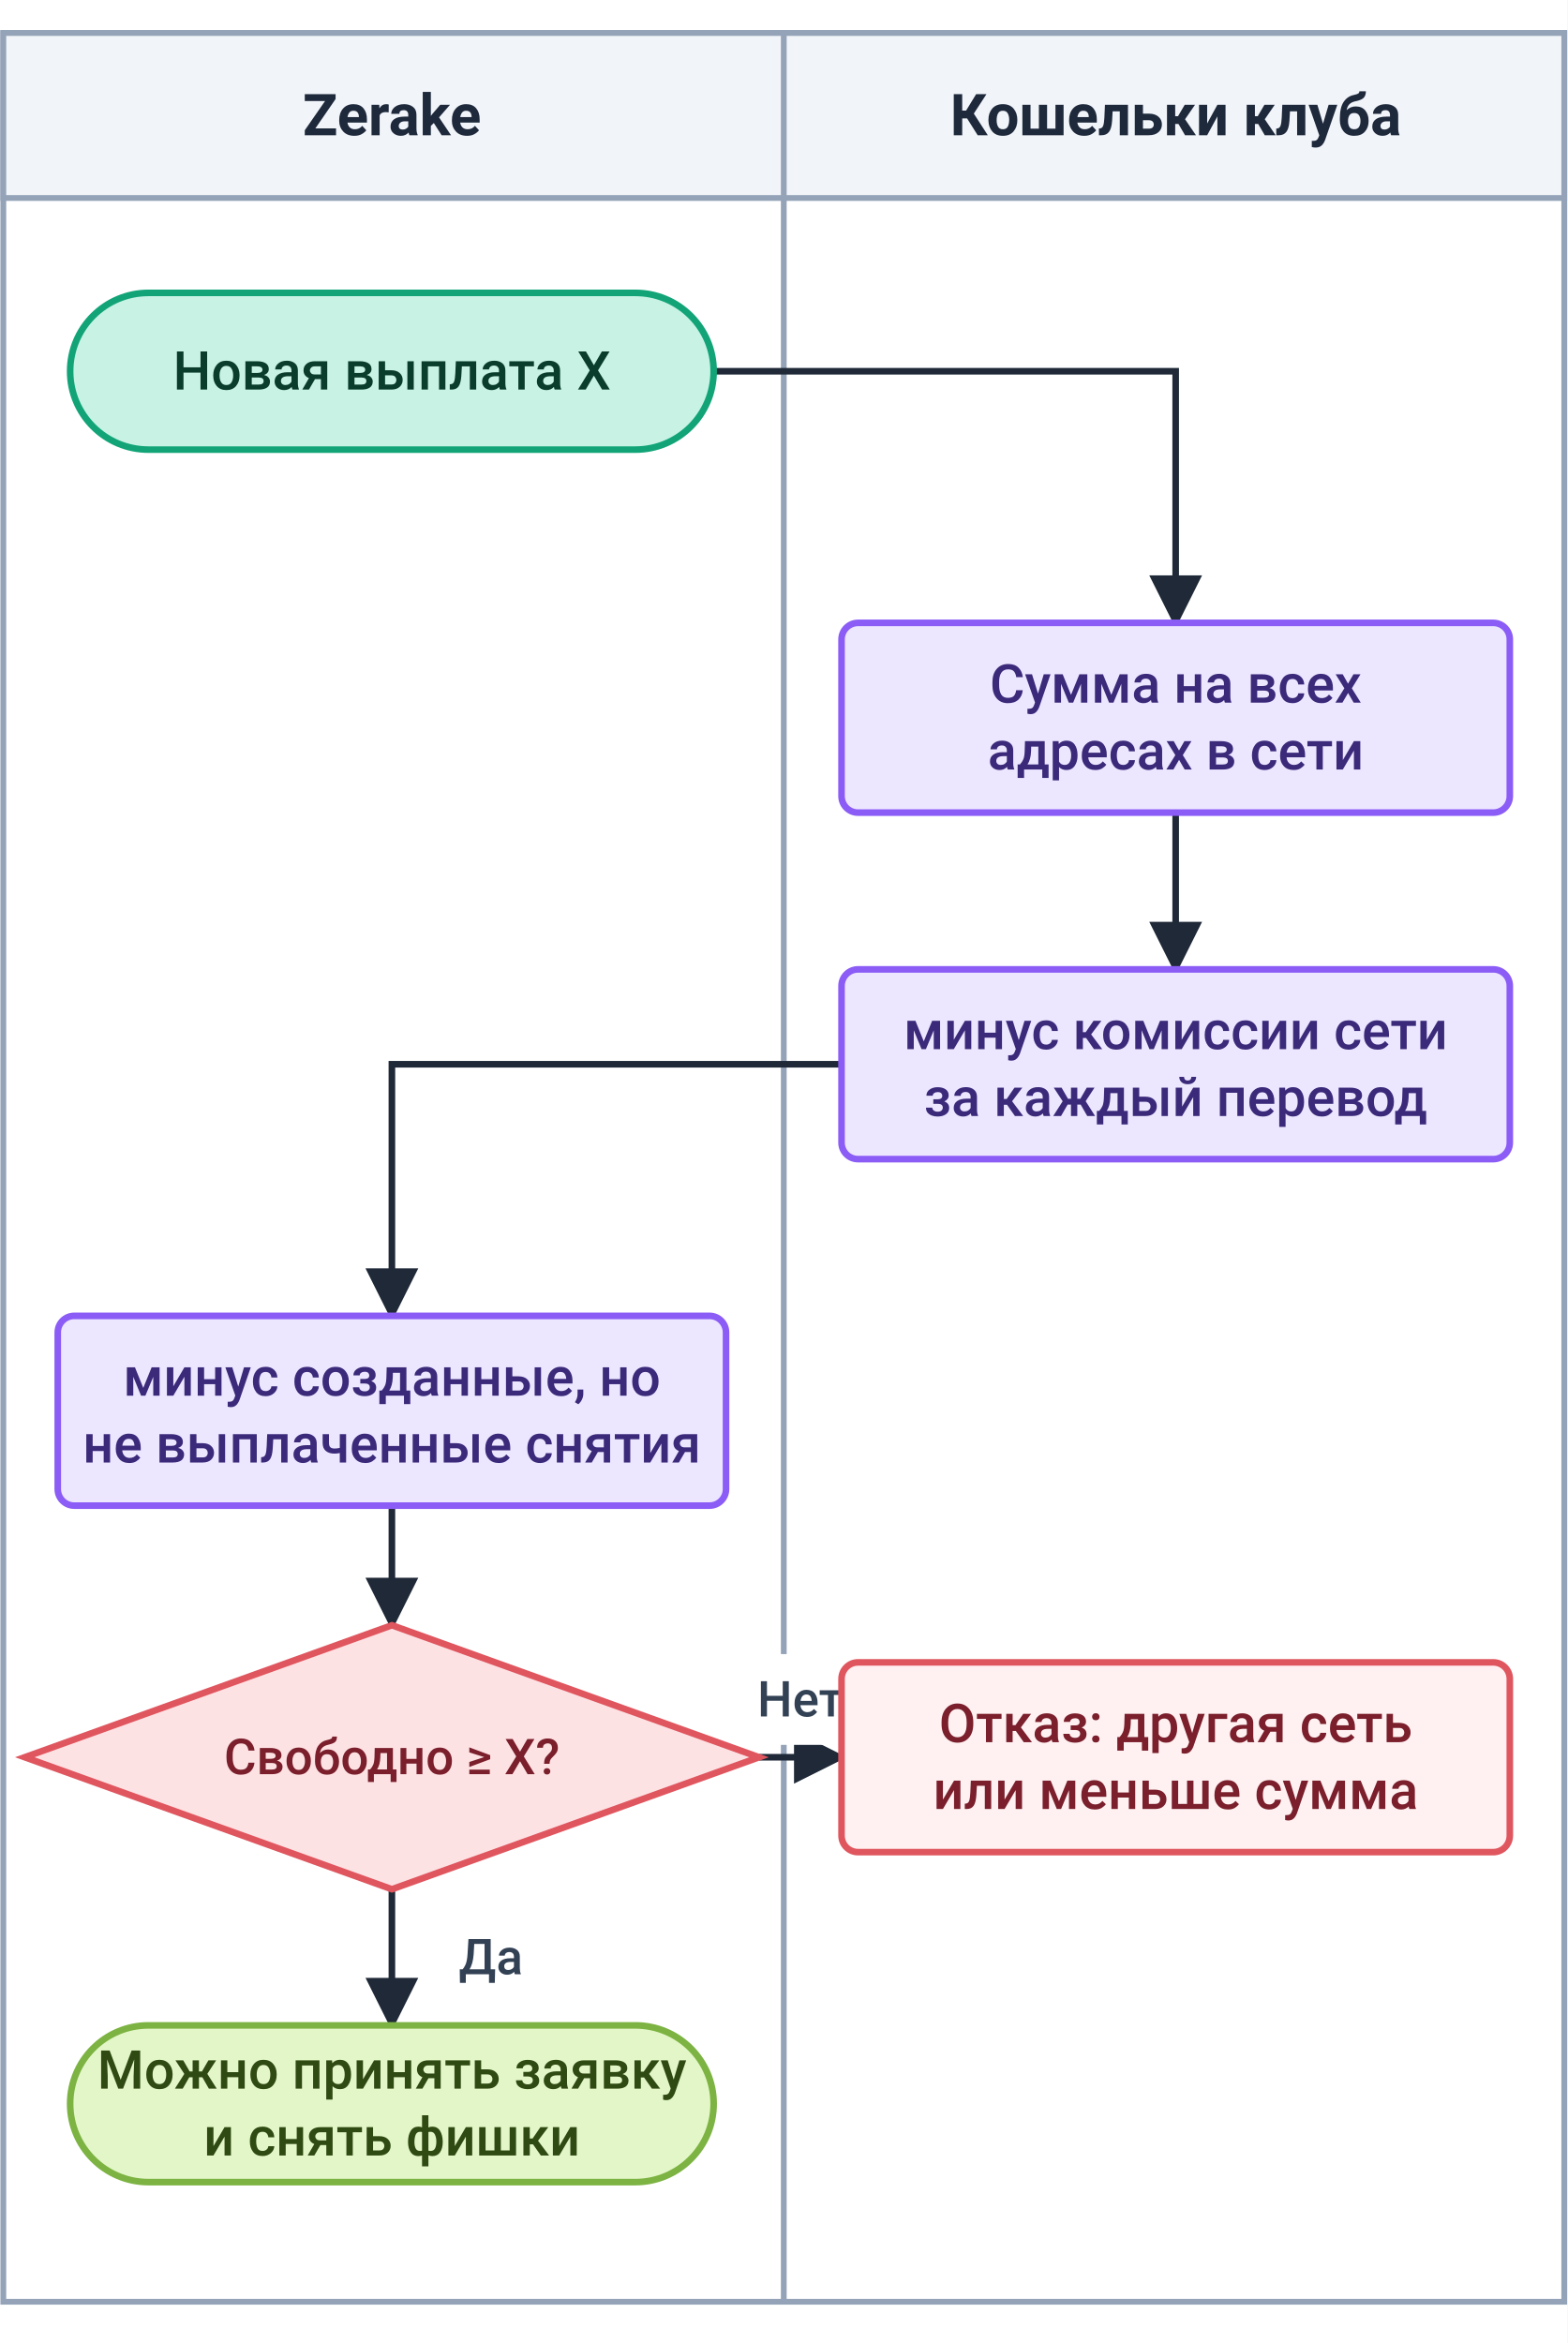
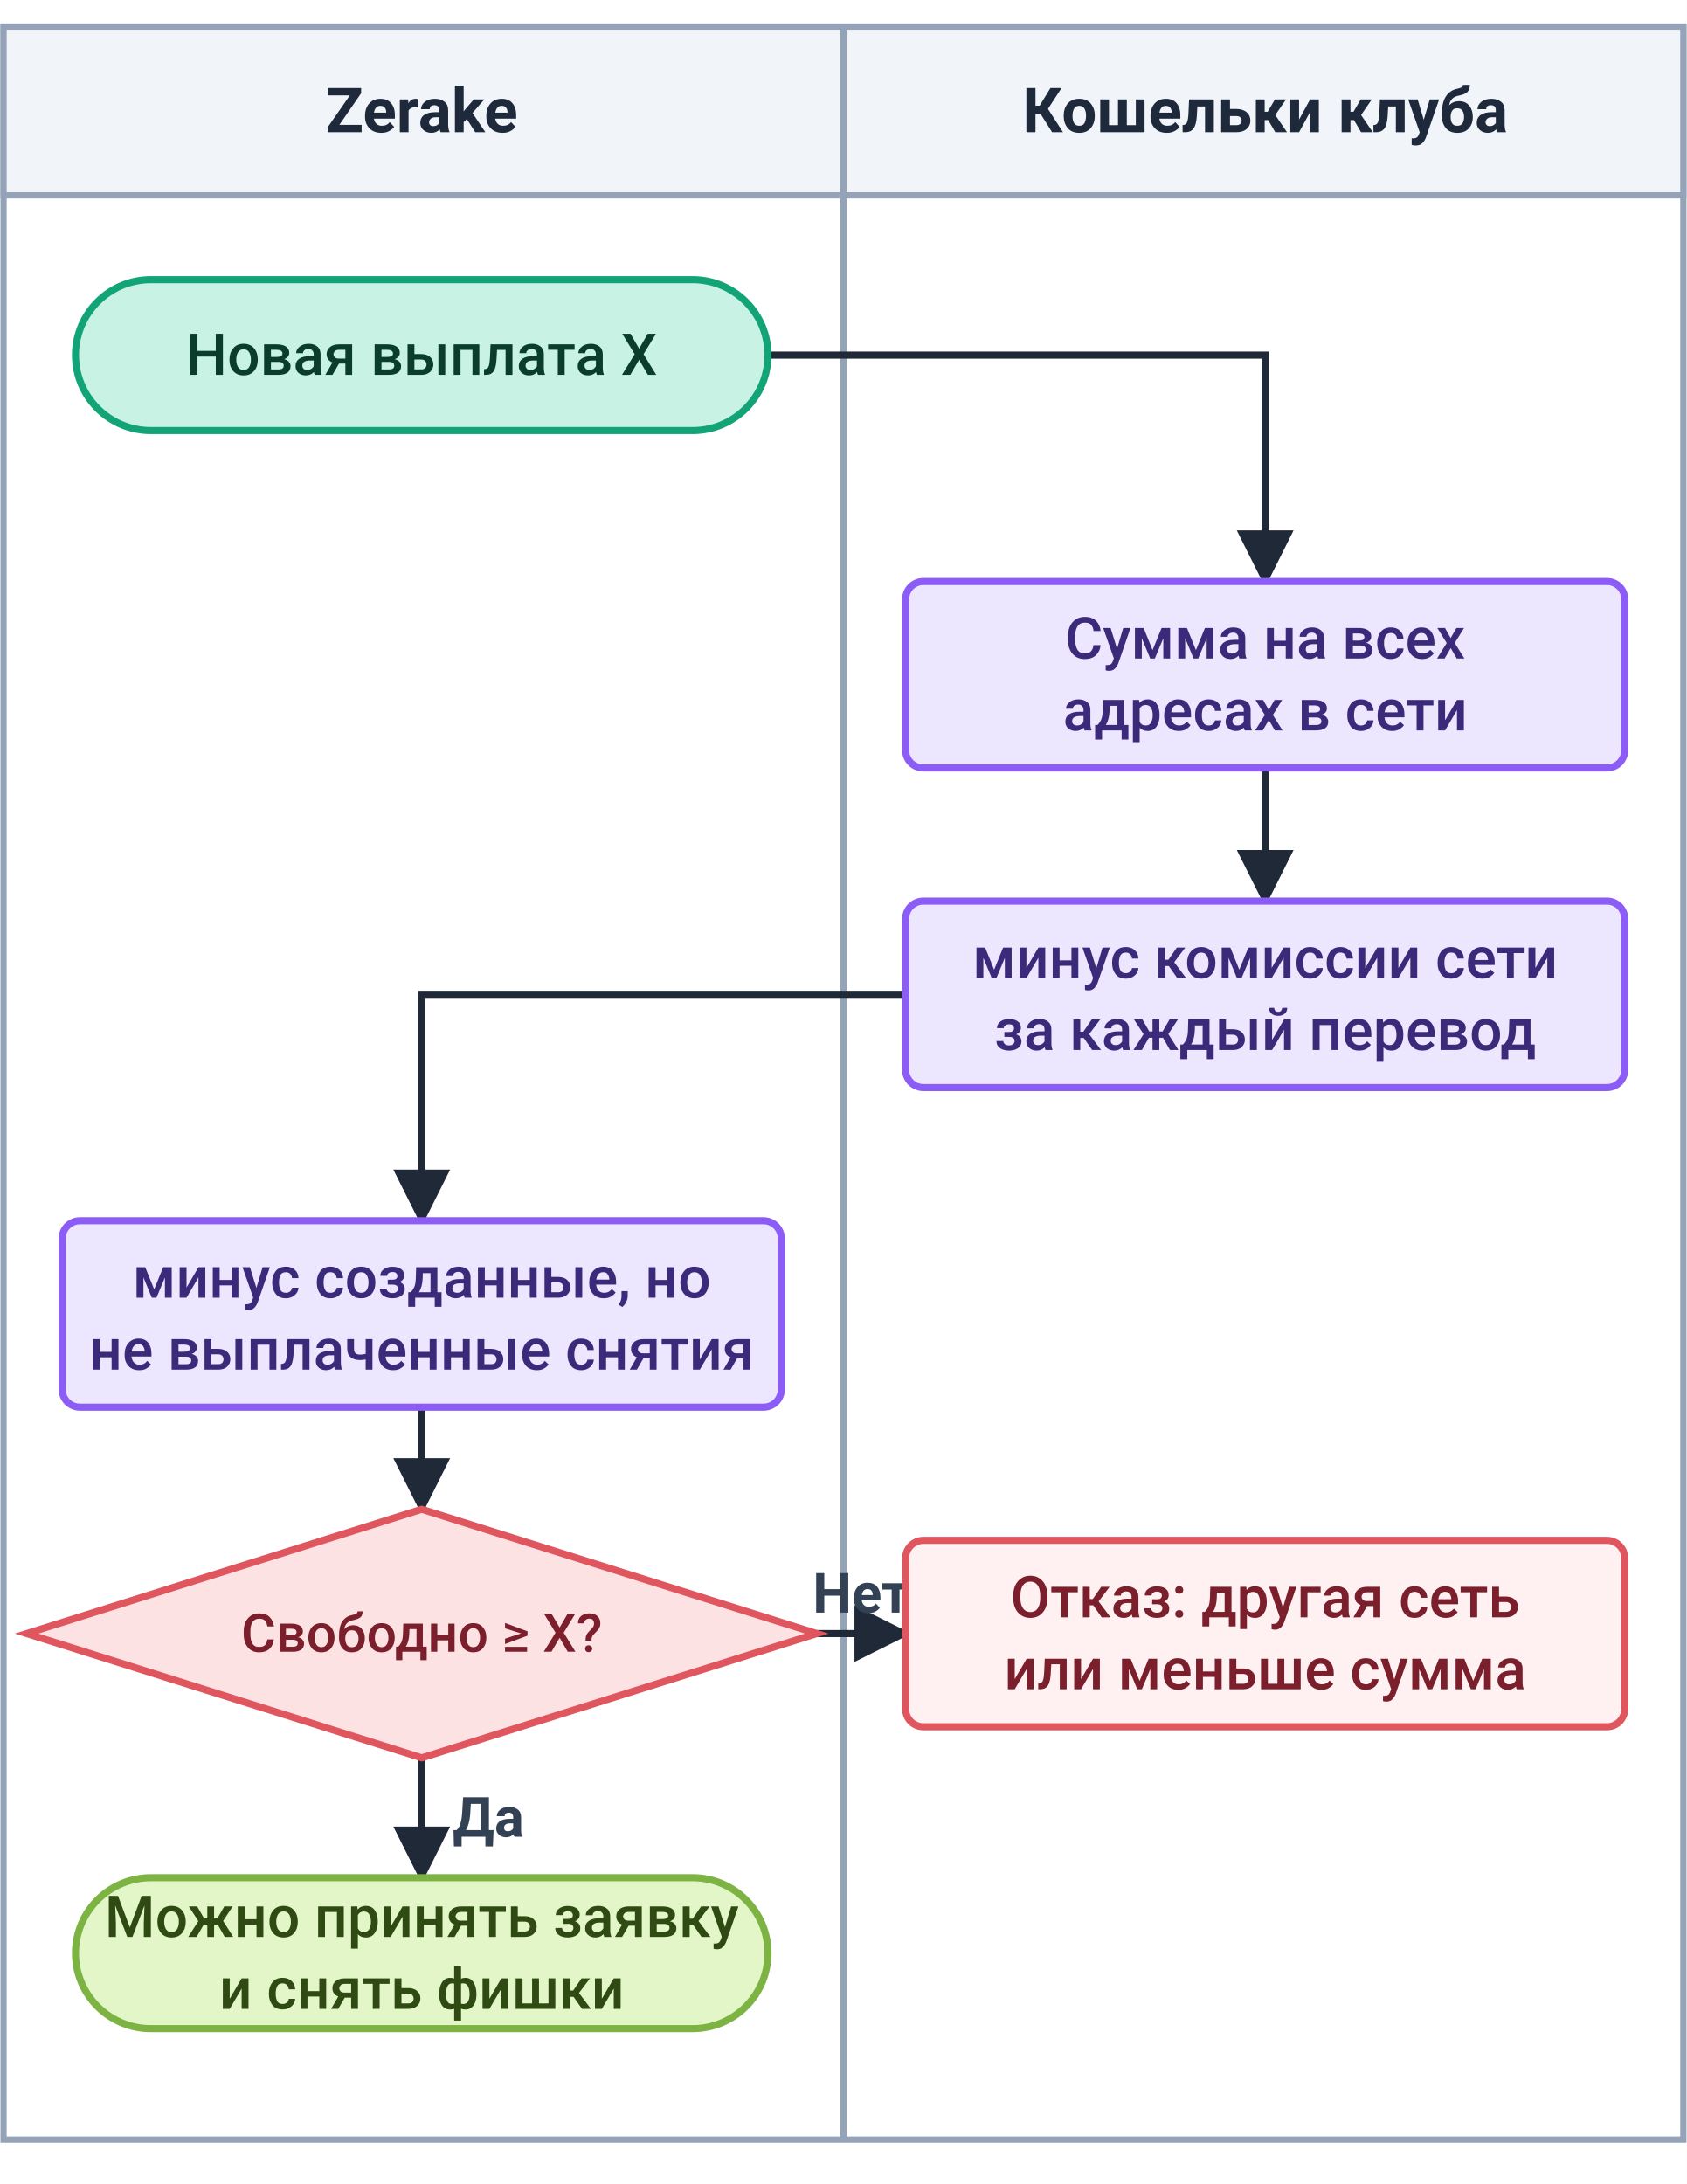
- <svg xmlns="http://www.w3.org/2000/svg" viewBox="0 0 380 568" width="380" height="568" font-family="Segoe UI, -apple-system, Roboto, Helvetica, Arial, sans-serif">
+ <svg xmlns="http://www.w3.org/2000/svg" viewBox="0 0 380 492" width="380" height="492" font-family="Segoe UI, -apple-system, Roboto, Helvetica, Arial, sans-serif">
  <defs>
    <marker id="arr" viewBox="0 0 10 10" refX="9" refY="5" markerWidth="8" markerHeight="8" orient="auto-start-reverse">
      <path d="M0,0 L10,5 L0,10 z" fill="#1f2937" />
    </marker>
  </defs>
-   <rect width="380" height="568" fill="#ffffff" />
-   <rect x="0.8" y="8" width="378.4" height="550" fill="#ffffff" stroke="#94a3b8" stroke-width="1.4" />
-   <rect x="0.8" y="8" width="378.4" height="40" fill="#f1f4f9" stroke="#94a3b8" stroke-width="1.4" />
-   <text x="95.0" y="28.0" text-anchor="middle" dominant-baseline="central" font-size="14" font-weight="600" fill="#1e293b">Zerake</text>
-   <line x1="190" y1="8" x2="190" y2="558" stroke="#94a3b8" stroke-width="1.4" />
-   <text x="285.0" y="28.0" text-anchor="middle" dominant-baseline="central" font-size="14" font-weight="600" fill="#1e293b">Кошельки клуба</text>
-   <path d="M173.0,90.0 L285.0,90.0 L285.0,151.0" fill="none" stroke="#1f2937" stroke-width="1.6" marker-end="url(#arr)" />
-   <path d="M285.0,197.0 L285.0,235.0" fill="none" stroke="#1f2937" stroke-width="1.6" marker-end="url(#arr)" />
-   <path d="M204.0,258.0 L95.0,258.0 L95.0,319.0" fill="none" stroke="#1f2937" stroke-width="1.6" marker-end="url(#arr)" />
-   <path d="M95.0,365.0 L95.0,394.0" fill="none" stroke="#1f2937" stroke-width="1.6" marker-end="url(#arr)" />
-   <path d="M184.0,426.0 L204.0,426.0" fill="none" stroke="#1f2937" stroke-width="1.6" marker-end="url(#arr)" />
-   <rect x="173.5" y="401.0" width="41" height="22" rx="4" fill="#ffffff" />
-   <text x="194.0" y="412.0" text-anchor="middle" dominant-baseline="central" font-size="12" font-weight="500" fill="#334155">Нет</text>
-   <path d="M95.0,458.0 L95.0,491.0" fill="none" stroke="#1f2937" stroke-width="1.6" marker-end="url(#arr)" />
-   <rect x="103.0" y="463.5" width="32" height="22" rx="4" fill="#ffffff" />
-   <text x="119.0" y="474.5" text-anchor="middle" dominant-baseline="central" font-size="12" font-weight="500" fill="#334155">Да</text>
-   <rect x="17.0" y="71.0" width="156" height="38" rx="19.0" fill="#c7f2e4" stroke="#12a477" stroke-width="1.6" />
-   <text x="95.0" y="90.0" text-anchor="middle" dominant-baseline="central" font-size="13" font-weight="500" fill="#0b3d2c">Новая выплата X</text>
-   <rect x="204.0" y="151.0" width="162" height="46" rx="4" fill="#ece6ff" stroke="#8b5cf6" stroke-width="1.6" />
-   <text x="285.0" y="165.9" text-anchor="middle" dominant-baseline="central" font-size="13" font-weight="500" fill="#3b2a7a">Сумма на всех</text>
-   <text x="285.0" y="182.1" text-anchor="middle" dominant-baseline="central" font-size="13" font-weight="500" fill="#3b2a7a">адресах в сети</text>
-   <rect x="204.0" y="235.0" width="162" height="46" rx="4" fill="#ece6ff" stroke="#8b5cf6" stroke-width="1.6" />
-   <text x="285.0" y="249.9" text-anchor="middle" dominant-baseline="central" font-size="13" font-weight="500" fill="#3b2a7a">минус комиссии сети</text>
-   <text x="285.0" y="266.1" text-anchor="middle" dominant-baseline="central" font-size="13" font-weight="500" fill="#3b2a7a">за каждый перевод</text>
-   <rect x="14.0" y="319.0" width="162" height="46" rx="4" fill="#ece6ff" stroke="#8b5cf6" stroke-width="1.6" />
-   <text x="95.0" y="333.9" text-anchor="middle" dominant-baseline="central" font-size="13" font-weight="500" fill="#3b2a7a">минус созданные, но</text>
-   <text x="95.0" y="350.1" text-anchor="middle" dominant-baseline="central" font-size="13" font-weight="500" fill="#3b2a7a">не выплаченные снятия</text>
-   <polygon points="95.0,394.0 184.0,426.0 95.0,458.0 6.0,426.0" fill="#fde2e4" stroke="#e0565f" stroke-width="1.6" />
-   <text x="95.0" y="426.0" text-anchor="middle" dominant-baseline="central" font-size="12" font-weight="500" fill="#7a1f2b">Свободно ≥ X?</text>
-   <rect x="204.0" y="403.0" width="162" height="46" rx="4" fill="#fff1f2" stroke="#e0565f" stroke-width="1.6" />
-   <text x="285.0" y="417.9" text-anchor="middle" dominant-baseline="central" font-size="13" font-weight="500" fill="#7a1f2b">Отказ: другая сеть</text>
-   <text x="285.0" y="434.1" text-anchor="middle" dominant-baseline="central" font-size="13" font-weight="500" fill="#7a1f2b">или меньше сумма</text>
-   <rect x="17.0" y="491.0" width="156" height="38" rx="19.0" fill="#e3f6c8" stroke="#7cb342" stroke-width="1.6" />
-   <text x="95.0" y="501.9" text-anchor="middle" dominant-baseline="central" font-size="13" font-weight="500" fill="#2f4a12">Можно принять заявку</text>
-   <text x="95.0" y="518.1" text-anchor="middle" dominant-baseline="central" font-size="13" font-weight="500" fill="#2f4a12">и снять фишки</text>
+   <rect width="380" height="492" fill="#ffffff" />
+   <rect x="0.8" y="6" width="378.4" height="476" fill="#ffffff" stroke="#94a3b8" stroke-width="1.4" />
+   <rect x="0.8" y="6" width="378.4" height="38" fill="#f1f4f9" stroke="#94a3b8" stroke-width="1.4" />
+   <text x="95.0" y="25.0" text-anchor="middle" dominant-baseline="central" font-size="14" font-weight="600" fill="#1e293b">Zerake</text>
+   <line x1="190" y1="6" x2="190" y2="482" stroke="#94a3b8" stroke-width="1.4" />
+   <text x="285.0" y="25.0" text-anchor="middle" dominant-baseline="central" font-size="14" font-weight="600" fill="#1e293b">Кошельки клуба</text>
+   <path d="M173.0,80.0 L285.0,80.0 L285.0,131.0" fill="none" stroke="#1f2937" stroke-width="1.6" marker-end="url(#arr)" />
+   <path d="M285.0,173.0 L285.0,203.0" fill="none" stroke="#1f2937" stroke-width="1.6" marker-end="url(#arr)" />
+   <path d="M204.0,224.0 L95.0,224.0 L95.0,275.0" fill="none" stroke="#1f2937" stroke-width="1.6" marker-end="url(#arr)" />
+   <path d="M95.0,317.0 L95.0,340.0" fill="none" stroke="#1f2937" stroke-width="1.6" marker-end="url(#arr)" />
+   <path d="M184.0,368.0 L204.0,368.0" fill="none" stroke="#1f2937" stroke-width="1.6" marker-end="url(#arr)" />
+   <text x="194.0" y="359.0" text-anchor="middle" dominant-baseline="central" font-size="12.5" font-weight="600" fill="#334155">Нет</text>
+   <path d="M95.0,396.0 L95.0,423.0" fill="none" stroke="#1f2937" stroke-width="1.6" marker-end="url(#arr)" />
+   <text x="102.0" y="409.5" text-anchor="start" dominant-baseline="central" font-size="12.5" font-weight="600" fill="#334155">Да</text>
+   <rect x="17.0" y="63.0" width="156" height="34" rx="17.0" fill="#c7f2e4" stroke="#12a477" stroke-width="1.6" />
+   <text x="95.0" y="80.0" text-anchor="middle" dominant-baseline="central" font-size="13" font-weight="500" fill="#0b3d2c">Новая выплата X</text>
+   <rect x="204.0" y="131.0" width="162" height="42" rx="4" fill="#ece6ff" stroke="#8b5cf6" stroke-width="1.6" />
+   <text x="285.0" y="143.9" text-anchor="middle" dominant-baseline="central" font-size="13" font-weight="500" fill="#3b2a7a">Сумма на всех</text>
+   <text x="285.0" y="160.1" text-anchor="middle" dominant-baseline="central" font-size="13" font-weight="500" fill="#3b2a7a">адресах в сети</text>
+   <rect x="204.0" y="203.0" width="162" height="42" rx="4" fill="#ece6ff" stroke="#8b5cf6" stroke-width="1.6" />
+   <text x="285.0" y="215.9" text-anchor="middle" dominant-baseline="central" font-size="13" font-weight="500" fill="#3b2a7a">минус комиссии сети</text>
+   <text x="285.0" y="232.1" text-anchor="middle" dominant-baseline="central" font-size="13" font-weight="500" fill="#3b2a7a">за каждый перевод</text>
+   <rect x="14.0" y="275.0" width="162" height="42" rx="4" fill="#ece6ff" stroke="#8b5cf6" stroke-width="1.6" />
+   <text x="95.0" y="287.9" text-anchor="middle" dominant-baseline="central" font-size="13" font-weight="500" fill="#3b2a7a">минус созданные, но</text>
+   <text x="95.0" y="304.1" text-anchor="middle" dominant-baseline="central" font-size="13" font-weight="500" fill="#3b2a7a">не выплаченные снятия</text>
+   <polygon points="95.0,340.0 184.0,368.0 95.0,396.0 6.0,368.0" fill="#fde2e4" stroke="#e0565f" stroke-width="1.6" />
+   <text x="95.0" y="368.0" text-anchor="middle" dominant-baseline="central" font-size="12" font-weight="500" fill="#7a1f2b">Свободно ≥ X?</text>
+   <rect x="204.0" y="347.0" width="162" height="42" rx="4" fill="#fff1f2" stroke="#e0565f" stroke-width="1.6" />
+   <text x="285.0" y="359.9" text-anchor="middle" dominant-baseline="central" font-size="13" font-weight="500" fill="#7a1f2b">Отказ: другая сеть</text>
+   <text x="285.0" y="376.1" text-anchor="middle" dominant-baseline="central" font-size="13" font-weight="500" fill="#7a1f2b">или меньше сумма</text>
+   <rect x="17.0" y="423.0" width="156" height="34" rx="17.0" fill="#e3f6c8" stroke="#7cb342" stroke-width="1.6" />
+   <text x="95.0" y="431.9" text-anchor="middle" dominant-baseline="central" font-size="13" font-weight="500" fill="#2f4a12">Можно принять заявку</text>
+   <text x="95.0" y="448.1" text-anchor="middle" dominant-baseline="central" font-size="13" font-weight="500" fill="#2f4a12">и снять фишки</text>
</svg>
